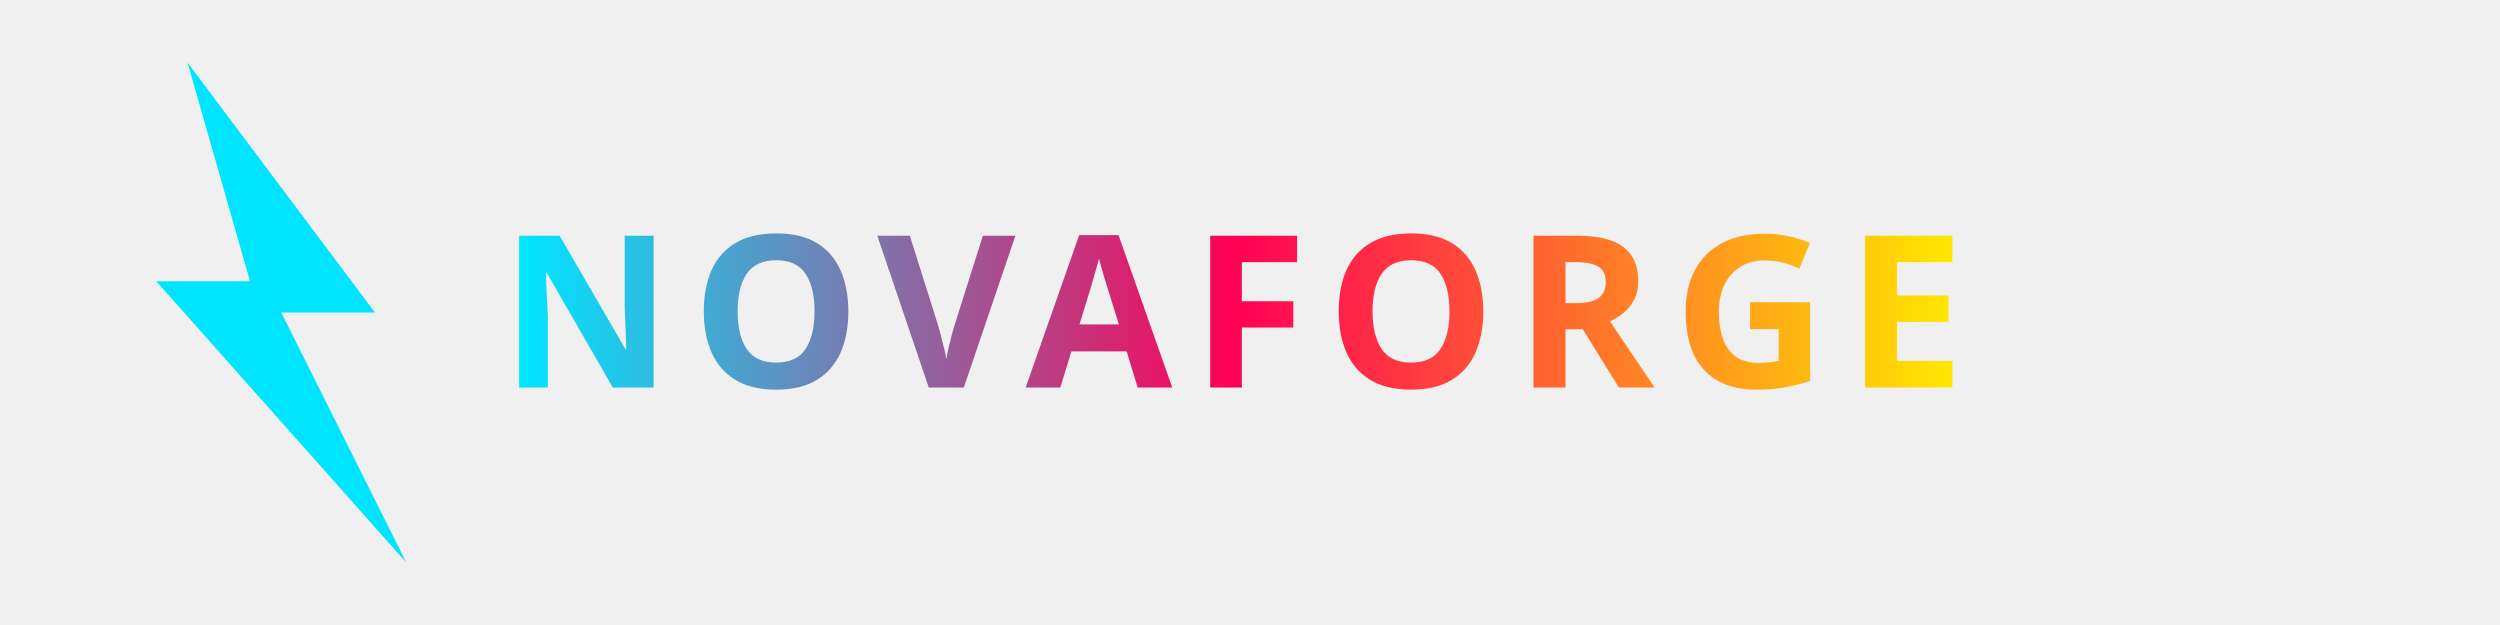
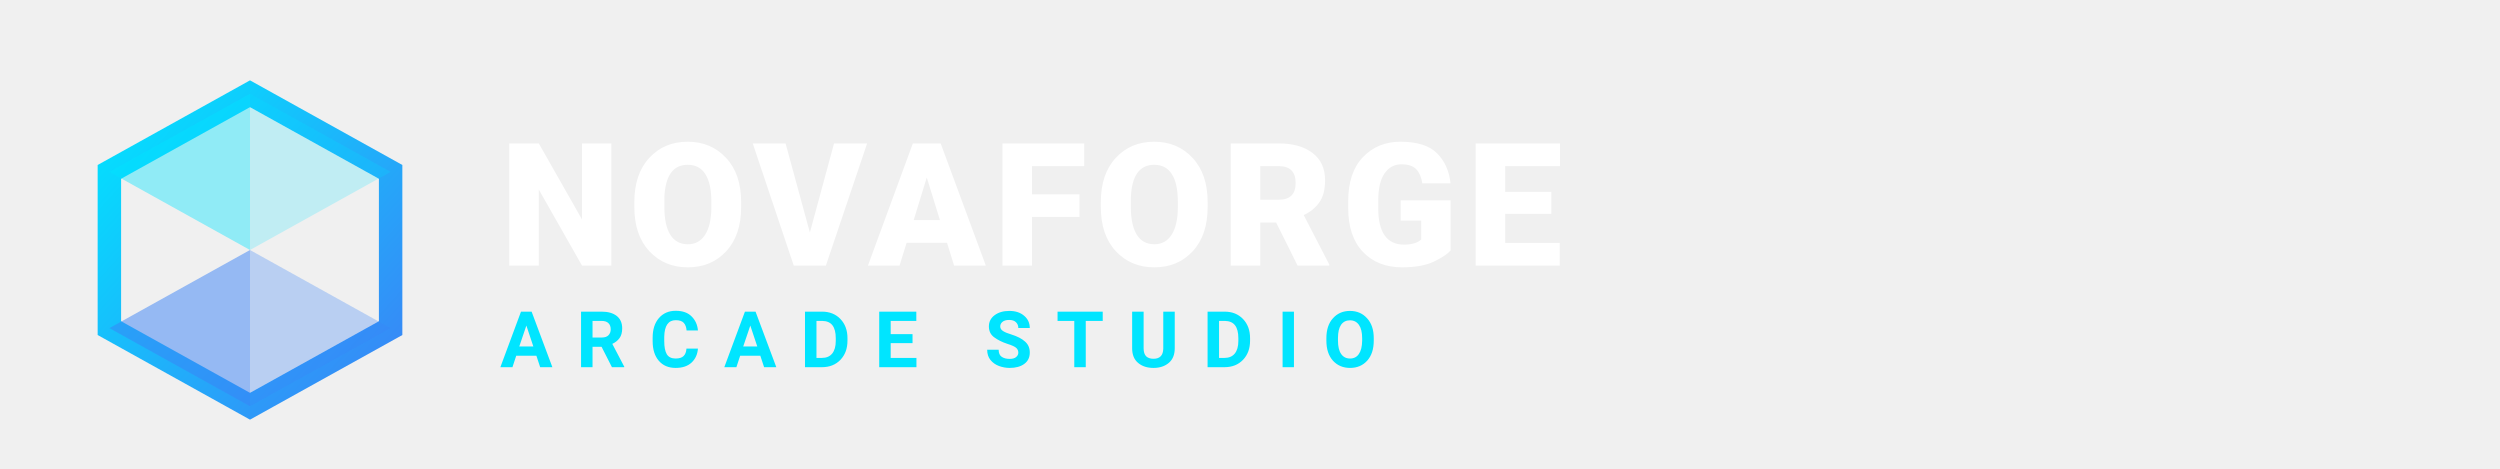
- <svg xmlns="http://www.w3.org/2000/svg" viewBox="0 0 400 100" width="100%" height="100%">
+ <svg xmlns="http://www.w3.org/2000/svg" viewBox="0 0 320 60" width="100%" height="100%">
  <defs>
-     <linearGradient id="logoGrad" x1="0%" y1="0%" x2="100%" y2="0%">
+     <linearGradient id="brandGrad" x1="0%" y1="0%" x2="100%" y2="100%">
      <stop offset="0%" stop-color="#00e5ff" />
-       <stop offset="50%" stop-color="#ff0055" />
-       <stop offset="100%" stop-color="#ffe600" />
+       <stop offset="100%" stop-color="#3b82f6" />
    </linearGradient>
  </defs>
-   <polygon points="30,10 60,50 45,50 65,90 25,45 40,45" fill="#00e5ff" />
-   <text x="80" y="62" font-family="'Segoe UI', monospace, sans-serif" font-size="34" font-weight="900" fill="url(#logoGrad)" letter-spacing="3">NOVAFORGE</text>
+   <g transform="translate(10, 8)">
+     <polygon points="22,4 40,14 40,34 22,44 4,34 4,14" fill="none" stroke="url(#brandGrad)" stroke-width="3" />
+     <polygon points="22,4 22,24 40,14" fill="rgba(0,229,255,0.2)" />
+     <polygon points="22,24 4,14 22,4" fill="rgba(0,229,255,0.4)" />
+     <polygon points="22,24 40,34 22,44" fill="rgba(59,130,246,0.3)" />
+     <polygon points="22,24 4,34 22,44" fill="rgba(59,130,246,0.5)" />
+   </g>
+   <text x="64" y="34" font-family="-apple-system, BlinkMacSystemFont, 'Segoe UI', Roboto, sans-serif" font-size="22" font-weight="800" fill="#ffffff" letter-spacing="1">NOVAFORGE</text>
+   <text x="64" y="47" font-family="-apple-system, BlinkMacSystemFont, 'Segoe UI', Roboto, sans-serif" font-size="10" font-weight="600" fill="#00e5ff" letter-spacing="3">ARCADE STUDIO</text>
</svg>
